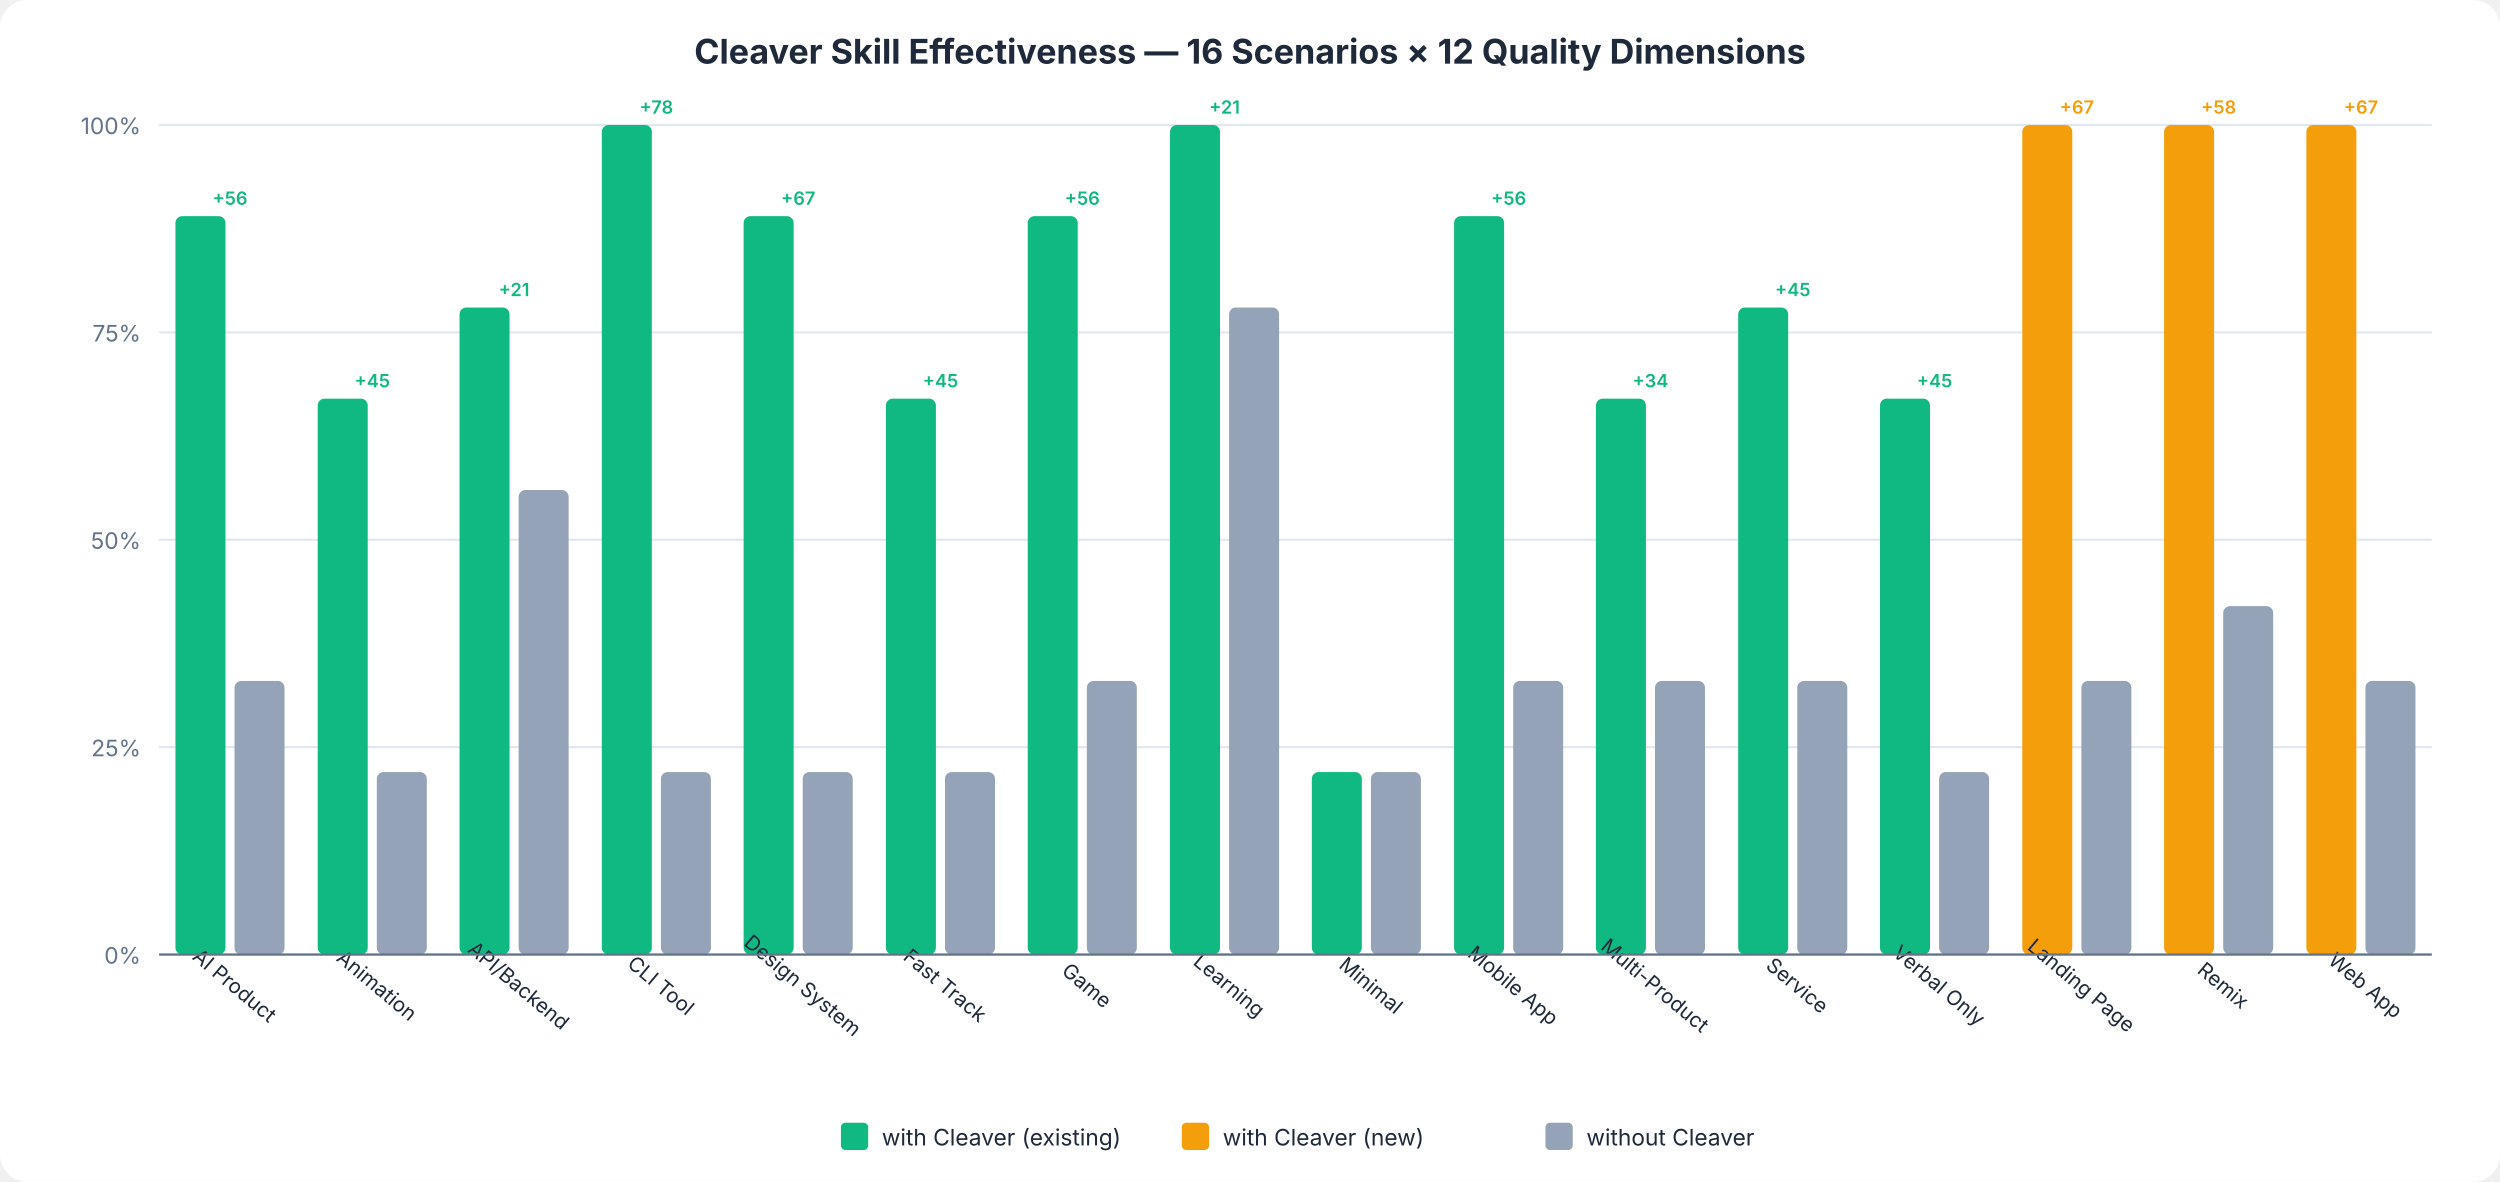
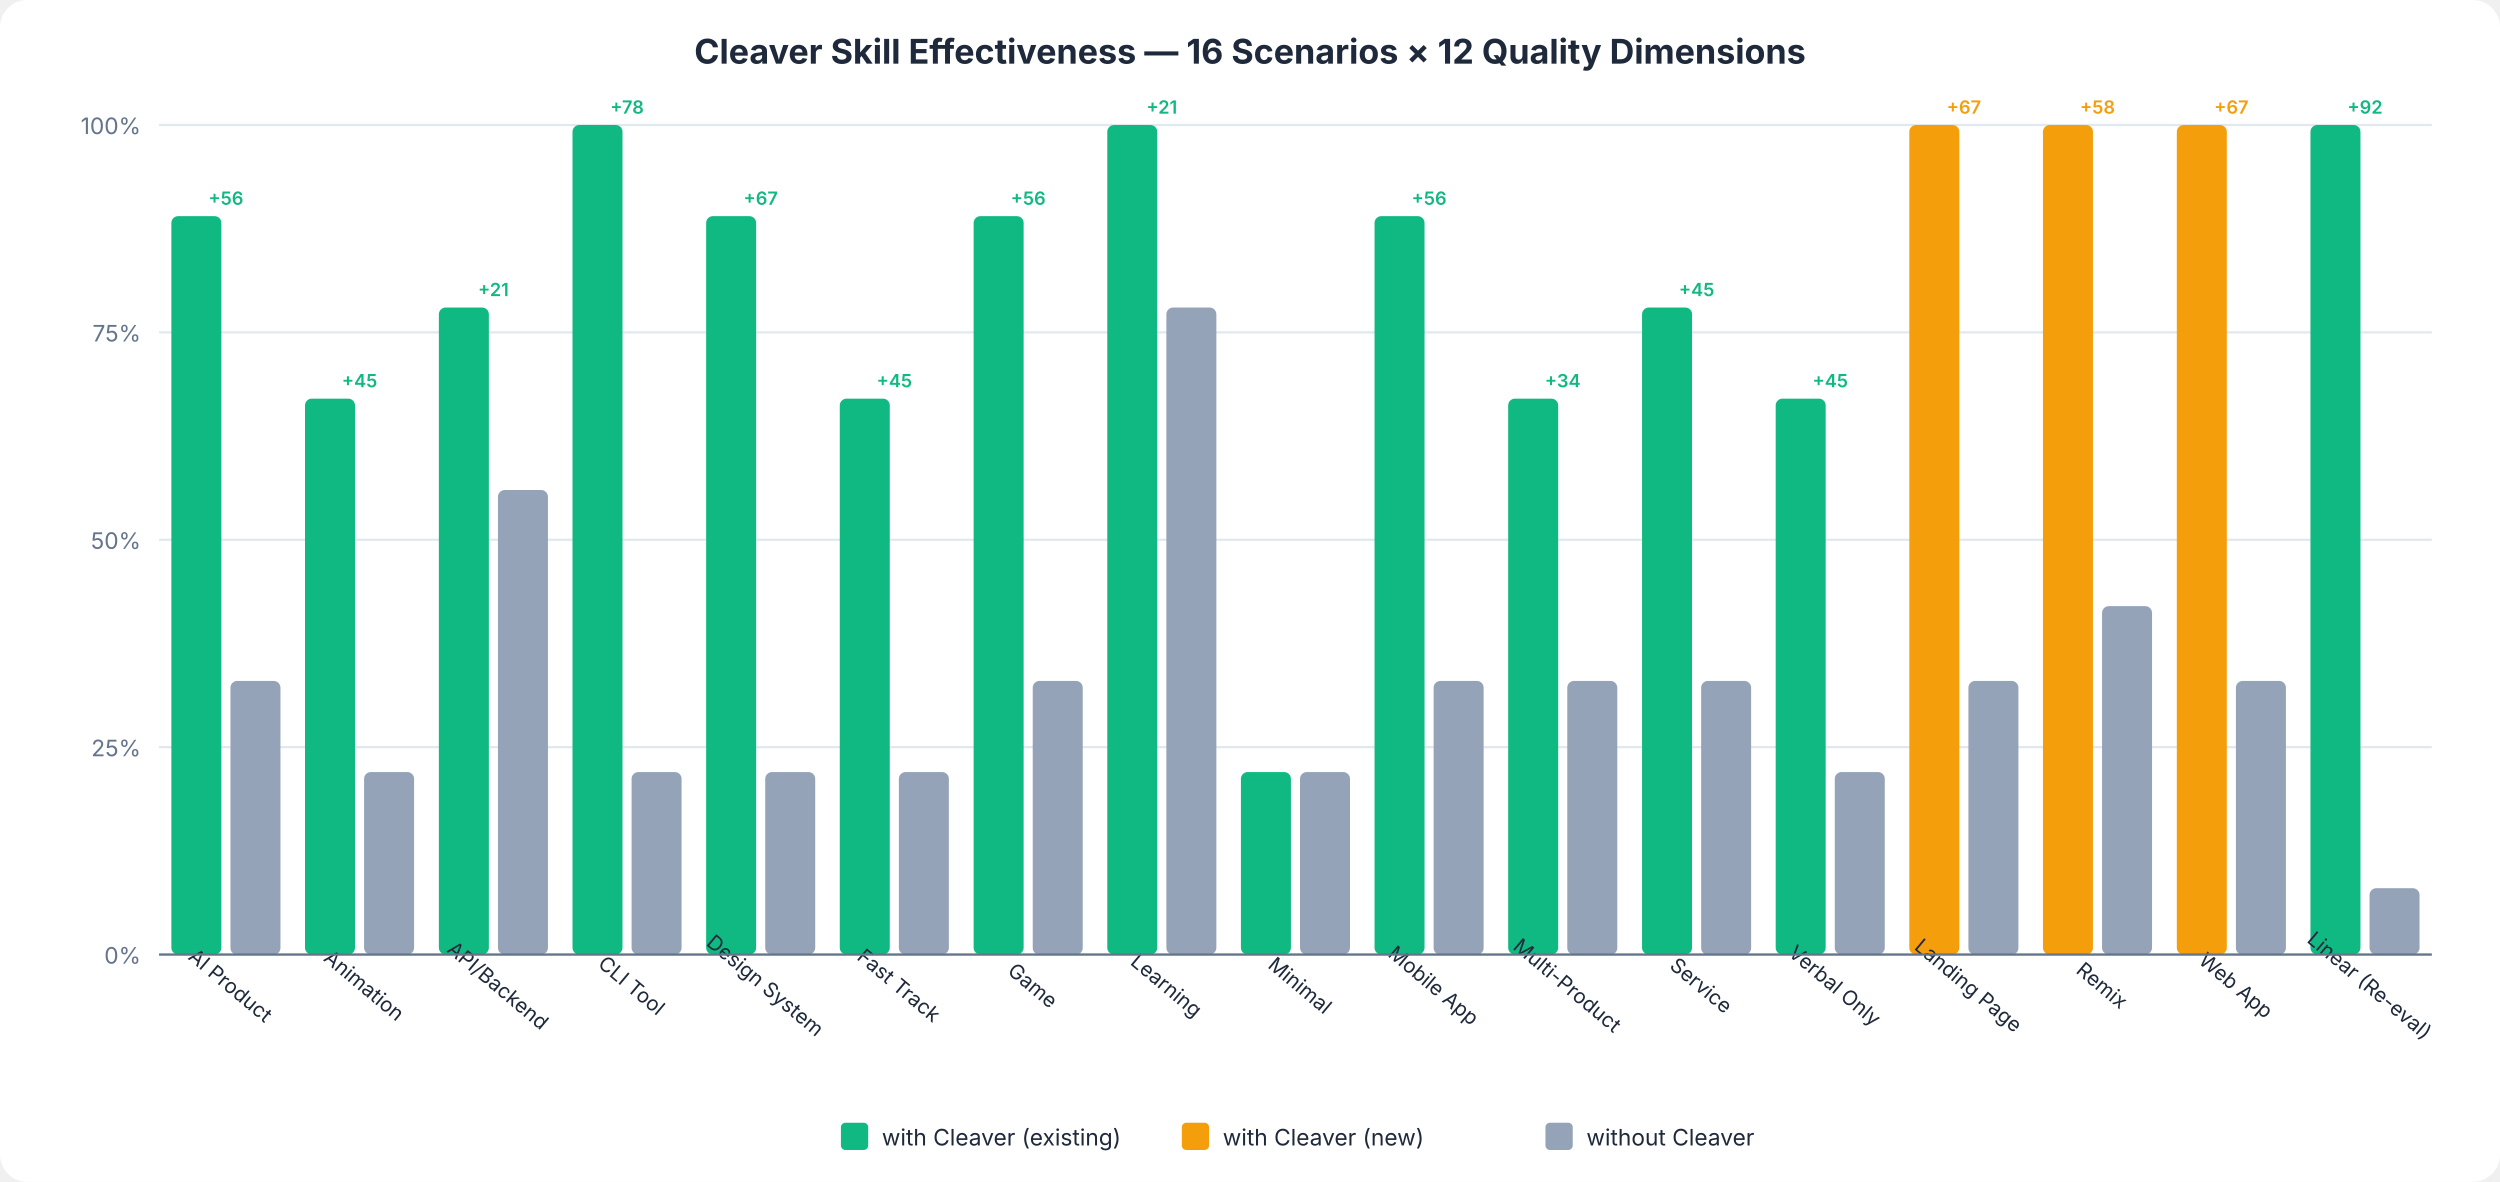
<svg xmlns="http://www.w3.org/2000/svg" viewBox="0 0 1100 520" font-family="system-ui,-apple-system,sans-serif">
  <rect width="1100" height="520" fill="#ffffff" rx="12" />
  <text x="550.0" y="28" text-anchor="middle" font-size="15" font-weight="700" fill="#1e293b">Cleaver Skill Effectiveness — 16 Scenarios × 12 Quality Dimensions</text>
  <line x1="70" y1="420.0" x2="1070" y2="420.0" stroke="#e2e8f0" stroke-width="1" />
  <text x="62" y="424.0" text-anchor="end" font-size="10" fill="#64748b">0%</text>
  <line x1="70" y1="328.75" x2="1070" y2="328.75" stroke="#e2e8f0" stroke-width="1" />
  <text x="62" y="332.75" text-anchor="end" font-size="10" fill="#64748b">25%</text>
  <line x1="70" y1="237.5" x2="1070" y2="237.5" stroke="#e2e8f0" stroke-width="1" />
  <text x="62" y="241.5" text-anchor="end" font-size="10" fill="#64748b">50%</text>
  <line x1="70" y1="146.25" x2="1070" y2="146.25" stroke="#e2e8f0" stroke-width="1" />
  <text x="62" y="150.25" text-anchor="end" font-size="10" fill="#64748b">75%</text>
  <line x1="70" y1="55.0" x2="1070" y2="55.0" stroke="#e2e8f0" stroke-width="1" />
  <text x="62" y="59.0" text-anchor="end" font-size="10" fill="#64748b">100%</text>
-   <rect x="77.2" y="95.1" width="22" height="324.9" fill="#10b981" rx="3" />
-   <rect x="103.2" y="299.6" width="22" height="120.5" fill="#94a3b8" rx="3" />
-   <text x="101.2" y="90.1" text-anchor="middle" font-size="8" font-weight="600" fill="#10b981">+56</text>
-   <text x="101.2" y="436.0" text-anchor="middle" font-size="9" fill="#1e293b" transform="rotate(40 101.2 436.0)">AI Product</text>
-   <rect x="139.8" y="175.4" width="22" height="244.6" fill="#10b981" rx="3" />
-   <rect x="165.8" y="339.7" width="22" height="80.3" fill="#94a3b8" rx="3" />
-   <text x="163.8" y="170.4" text-anchor="middle" font-size="8" font-weight="600" fill="#10b981">+45</text>
-   <text x="163.8" y="436.0" text-anchor="middle" font-size="9" fill="#1e293b" transform="rotate(40 163.8 436.0)">Animation</text>
-   <rect x="202.2" y="135.3" width="22" height="284.7" fill="#10b981" rx="3" />
-   <rect x="228.2" y="215.6" width="22" height="204.4" fill="#94a3b8" rx="3" />
-   <text x="226.2" y="130.3" text-anchor="middle" font-size="8" font-weight="600" fill="#10b981">+21</text>
-   <text x="226.2" y="436.0" text-anchor="middle" font-size="9" fill="#1e293b" transform="rotate(40 226.2 436.0)">API/Backend</text>
-   <rect x="264.8" y="55.0" width="22" height="365.0" fill="#10b981" rx="3" />
-   <rect x="290.8" y="339.7" width="22" height="80.3" fill="#94a3b8" rx="3" />
-   <text x="288.8" y="50.0" text-anchor="middle" font-size="8" font-weight="600" fill="#10b981">+78</text>
-   <text x="288.8" y="436.0" text-anchor="middle" font-size="9" fill="#1e293b" transform="rotate(40 288.8 436.0)">CLI Tool</text>
-   <rect x="327.2" y="95.1" width="22" height="324.9" fill="#10b981" rx="3" />
-   <rect x="353.2" y="339.7" width="22" height="80.3" fill="#94a3b8" rx="3" />
-   <text x="351.2" y="90.1" text-anchor="middle" font-size="8" font-weight="600" fill="#10b981">+67</text>
-   <text x="351.2" y="436.0" text-anchor="middle" font-size="9" fill="#1e293b" transform="rotate(40 351.2 436.0)">Design System</text>
-   <rect x="389.8" y="175.4" width="22" height="244.6" fill="#10b981" rx="3" />
-   <rect x="415.8" y="339.7" width="22" height="80.3" fill="#94a3b8" rx="3" />
-   <text x="413.8" y="170.4" text-anchor="middle" font-size="8" font-weight="600" fill="#10b981">+45</text>
-   <text x="413.8" y="436.0" text-anchor="middle" font-size="9" fill="#1e293b" transform="rotate(40 413.8 436.0)">Fast Track</text>
-   <rect x="452.2" y="95.1" width="22" height="324.9" fill="#10b981" rx="3" />
-   <rect x="478.2" y="299.6" width="22" height="120.5" fill="#94a3b8" rx="3" />
-   <text x="476.2" y="90.1" text-anchor="middle" font-size="8" font-weight="600" fill="#10b981">+56</text>
-   <text x="476.2" y="436.0" text-anchor="middle" font-size="9" fill="#1e293b" transform="rotate(40 476.2 436.0)">Game</text>
-   <rect x="514.8" y="55.0" width="22" height="365.0" fill="#10b981" rx="3" />
-   <rect x="540.8" y="135.3" width="22" height="284.7" fill="#94a3b8" rx="3" />
-   <text x="538.8" y="50.0" text-anchor="middle" font-size="8" font-weight="600" fill="#10b981">+21</text>
-   <text x="538.8" y="436.0" text-anchor="middle" font-size="9" fill="#1e293b" transform="rotate(40 538.8 436.0)">Learning</text>
-   <rect x="577.2" y="339.7" width="22" height="80.3" fill="#10b981" rx="3" />
-   <rect x="603.2" y="339.7" width="22" height="80.3" fill="#94a3b8" rx="3" />
-   <text x="601.2" y="436.0" text-anchor="middle" font-size="9" fill="#1e293b" transform="rotate(40 601.2 436.0)">Minimal</text>
-   <rect x="639.8" y="95.1" width="22" height="324.9" fill="#10b981" rx="3" />
-   <rect x="665.8" y="299.6" width="22" height="120.5" fill="#94a3b8" rx="3" />
-   <text x="663.8" y="90.1" text-anchor="middle" font-size="8" font-weight="600" fill="#10b981">+56</text>
-   <text x="663.8" y="436.0" text-anchor="middle" font-size="9" fill="#1e293b" transform="rotate(40 663.8 436.0)">Mobile App</text>
-   <rect x="702.2" y="175.4" width="22" height="244.6" fill="#10b981" rx="3" />
-   <rect x="728.2" y="299.6" width="22" height="120.5" fill="#94a3b8" rx="3" />
-   <text x="726.2" y="170.4" text-anchor="middle" font-size="8" font-weight="600" fill="#10b981">+34</text>
-   <text x="726.2" y="436.0" text-anchor="middle" font-size="9" fill="#1e293b" transform="rotate(40 726.2 436.0)">Multi-Product</text>
-   <rect x="764.8" y="135.3" width="22" height="284.7" fill="#10b981" rx="3" />
-   <rect x="790.8" y="299.6" width="22" height="120.5" fill="#94a3b8" rx="3" />
-   <text x="788.8" y="130.3" text-anchor="middle" font-size="8" font-weight="600" fill="#10b981">+45</text>
-   <text x="788.8" y="436.0" text-anchor="middle" font-size="9" fill="#1e293b" transform="rotate(40 788.8 436.0)">Service</text>
-   <rect x="827.2" y="175.4" width="22" height="244.6" fill="#10b981" rx="3" />
-   <rect x="853.2" y="339.7" width="22" height="80.3" fill="#94a3b8" rx="3" />
-   <text x="851.2" y="170.4" text-anchor="middle" font-size="8" font-weight="600" fill="#10b981">+45</text>
-   <text x="851.2" y="436.0" text-anchor="middle" font-size="9" fill="#1e293b" transform="rotate(40 851.2 436.0)">Verbal Only</text>
-   <rect x="889.8" y="55.0" width="22" height="365.0" fill="#f59e0b" rx="3" />
-   <rect x="915.8" y="299.6" width="22" height="120.5" fill="#94a3b8" rx="3" />
-   <text x="913.8" y="50.0" text-anchor="middle" font-size="8" font-weight="600" fill="#f59e0b">+67</text>
-   <text x="913.8" y="436.0" text-anchor="middle" font-size="9" fill="#1e293b" transform="rotate(40 913.8 436.0)">Landing Page</text>
-   <rect x="952.2" y="55.0" width="22" height="365.0" fill="#f59e0b" rx="3" />
-   <rect x="978.2" y="266.7" width="22" height="153.3" fill="#94a3b8" rx="3" />
-   <text x="976.2" y="50.0" text-anchor="middle" font-size="8" font-weight="600" fill="#f59e0b">+58</text>
-   <text x="976.2" y="436.0" text-anchor="middle" font-size="9" fill="#1e293b" transform="rotate(40 976.2 436.0)">Remix</text>
-   <rect x="1014.8" y="55.0" width="22" height="365.0" fill="#f59e0b" rx="3" />
-   <rect x="1040.8" y="299.6" width="22" height="120.5" fill="#94a3b8" rx="3" />
-   <text x="1038.8" y="50.0" text-anchor="middle" font-size="8" font-weight="600" fill="#f59e0b">+67</text>
-   <text x="1038.8" y="436.0" text-anchor="middle" font-size="9" fill="#1e293b" transform="rotate(40 1038.8 436.0)">Web App</text>
+   <rect x="75.4" y="95.1" width="22" height="324.9" fill="#10b981" rx="3" />
+   <rect x="101.4" y="299.6" width="22" height="120.5" fill="#94a3b8" rx="3" />
+   <text x="99.4" y="90.1" text-anchor="middle" font-size="8" font-weight="600" fill="#10b981">+56</text>
+   <text x="99.4" y="436.0" text-anchor="middle" font-size="9" fill="#1e293b" transform="rotate(40 99.4 436.0)">AI Product</text>
+   <rect x="134.2" y="175.4" width="22" height="244.6" fill="#10b981" rx="3" />
+   <rect x="160.2" y="339.7" width="22" height="80.3" fill="#94a3b8" rx="3" />
+   <text x="158.2" y="170.4" text-anchor="middle" font-size="8" font-weight="600" fill="#10b981">+45</text>
+   <text x="158.2" y="436.0" text-anchor="middle" font-size="9" fill="#1e293b" transform="rotate(40 158.2 436.0)">Animation</text>
+   <rect x="193.1" y="135.3" width="22" height="284.7" fill="#10b981" rx="3" />
+   <rect x="219.1" y="215.6" width="22" height="204.4" fill="#94a3b8" rx="3" />
+   <text x="217.1" y="130.3" text-anchor="middle" font-size="8" font-weight="600" fill="#10b981">+21</text>
+   <text x="217.1" y="436.0" text-anchor="middle" font-size="9" fill="#1e293b" transform="rotate(40 217.1 436.0)">API/Backend</text>
+   <rect x="251.9" y="55.0" width="22" height="365.0" fill="#10b981" rx="3" />
+   <rect x="277.9" y="339.7" width="22" height="80.3" fill="#94a3b8" rx="3" />
+   <text x="275.9" y="50.0" text-anchor="middle" font-size="8" font-weight="600" fill="#10b981">+78</text>
+   <text x="275.9" y="436.0" text-anchor="middle" font-size="9" fill="#1e293b" transform="rotate(40 275.9 436.0)">CLI Tool</text>
+   <rect x="310.7" y="95.1" width="22" height="324.9" fill="#10b981" rx="3" />
+   <rect x="336.7" y="339.7" width="22" height="80.3" fill="#94a3b8" rx="3" />
+   <text x="334.7" y="90.1" text-anchor="middle" font-size="8" font-weight="600" fill="#10b981">+67</text>
+   <text x="334.7" y="436.0" text-anchor="middle" font-size="9" fill="#1e293b" transform="rotate(40 334.7 436.0)">Design System</text>
+   <rect x="369.5" y="175.4" width="22" height="244.6" fill="#10b981" rx="3" />
+   <rect x="395.5" y="339.7" width="22" height="80.3" fill="#94a3b8" rx="3" />
+   <text x="393.5" y="170.4" text-anchor="middle" font-size="8" font-weight="600" fill="#10b981">+45</text>
+   <text x="393.5" y="436.0" text-anchor="middle" font-size="9" fill="#1e293b" transform="rotate(40 393.5 436.0)">Fast Track</text>
+   <rect x="428.4" y="95.1" width="22" height="324.9" fill="#10b981" rx="3" />
+   <rect x="454.4" y="299.6" width="22" height="120.5" fill="#94a3b8" rx="3" />
+   <text x="452.4" y="90.1" text-anchor="middle" font-size="8" font-weight="600" fill="#10b981">+56</text>
+   <text x="452.4" y="436.0" text-anchor="middle" font-size="9" fill="#1e293b" transform="rotate(40 452.4 436.0)">Game</text>
+   <rect x="487.2" y="55.0" width="22" height="365.0" fill="#10b981" rx="3" />
+   <rect x="513.2" y="135.3" width="22" height="284.7" fill="#94a3b8" rx="3" />
+   <text x="511.2" y="50.0" text-anchor="middle" font-size="8" font-weight="600" fill="#10b981">+21</text>
+   <text x="511.2" y="436.0" text-anchor="middle" font-size="9" fill="#1e293b" transform="rotate(40 511.2 436.0)">Learning</text>
+   <rect x="546.0" y="339.7" width="22" height="80.3" fill="#10b981" rx="3" />
+   <rect x="572.0" y="339.7" width="22" height="80.3" fill="#94a3b8" rx="3" />
+   <text x="570.0" y="436.0" text-anchor="middle" font-size="9" fill="#1e293b" transform="rotate(40 570.0 436.0)">Minimal</text>
+   <rect x="604.8" y="95.1" width="22" height="324.9" fill="#10b981" rx="3" />
+   <rect x="630.8" y="299.6" width="22" height="120.5" fill="#94a3b8" rx="3" />
+   <text x="628.8" y="90.1" text-anchor="middle" font-size="8" font-weight="600" fill="#10b981">+56</text>
+   <text x="628.8" y="436.0" text-anchor="middle" font-size="9" fill="#1e293b" transform="rotate(40 628.8 436.0)">Mobile App</text>
+   <rect x="663.6" y="175.4" width="22" height="244.6" fill="#10b981" rx="3" />
+   <rect x="689.6" y="299.6" width="22" height="120.5" fill="#94a3b8" rx="3" />
+   <text x="687.6" y="170.4" text-anchor="middle" font-size="8" font-weight="600" fill="#10b981">+34</text>
+   <text x="687.6" y="436.0" text-anchor="middle" font-size="9" fill="#1e293b" transform="rotate(40 687.6 436.0)">Multi-Product</text>
+   <rect x="722.5" y="135.3" width="22" height="284.7" fill="#10b981" rx="3" />
+   <rect x="748.5" y="299.6" width="22" height="120.5" fill="#94a3b8" rx="3" />
+   <text x="746.5" y="130.3" text-anchor="middle" font-size="8" font-weight="600" fill="#10b981">+45</text>
+   <text x="746.5" y="436.0" text-anchor="middle" font-size="9" fill="#1e293b" transform="rotate(40 746.5 436.0)">Service</text>
+   <rect x="781.3" y="175.4" width="22" height="244.6" fill="#10b981" rx="3" />
+   <rect x="807.3" y="339.7" width="22" height="80.3" fill="#94a3b8" rx="3" />
+   <text x="805.3" y="170.4" text-anchor="middle" font-size="8" font-weight="600" fill="#10b981">+45</text>
+   <text x="805.3" y="436.0" text-anchor="middle" font-size="9" fill="#1e293b" transform="rotate(40 805.3 436.0)">Verbal Only</text>
+   <rect x="840.1" y="55.0" width="22" height="365.0" fill="#f59e0b" rx="3" />
+   <rect x="866.1" y="299.6" width="22" height="120.5" fill="#94a3b8" rx="3" />
+   <text x="864.1" y="50.0" text-anchor="middle" font-size="8" font-weight="600" fill="#f59e0b">+67</text>
+   <text x="864.1" y="436.0" text-anchor="middle" font-size="9" fill="#1e293b" transform="rotate(40 864.1 436.0)">Landing Page</text>
+   <rect x="898.9" y="55.0" width="22" height="365.0" fill="#f59e0b" rx="3" />
+   <rect x="924.9" y="266.7" width="22" height="153.3" fill="#94a3b8" rx="3" />
+   <text x="922.9" y="50.0" text-anchor="middle" font-size="8" font-weight="600" fill="#f59e0b">+58</text>
+   <text x="922.9" y="436.0" text-anchor="middle" font-size="9" fill="#1e293b" transform="rotate(40 922.9 436.0)">Remix</text>
+   <rect x="957.8" y="55.0" width="22" height="365.0" fill="#f59e0b" rx="3" />
+   <rect x="983.8" y="299.6" width="22" height="120.5" fill="#94a3b8" rx="3" />
+   <text x="981.8" y="50.0" text-anchor="middle" font-size="8" font-weight="600" fill="#f59e0b">+67</text>
+   <text x="981.8" y="436.0" text-anchor="middle" font-size="9" fill="#1e293b" transform="rotate(40 981.8 436.0)">Web App</text>
+   <rect x="1016.6" y="55.0" width="22" height="365.0" fill="#10b981" rx="3" />
+   <rect x="1042.6" y="390.8" width="22" height="29.2" fill="#94a3b8" rx="3" />
+   <text x="1040.6" y="50.0" text-anchor="middle" font-size="8" font-weight="600" fill="#10b981">+92</text>
+   <text x="1040.6" y="436.0" text-anchor="middle" font-size="9" fill="#1e293b" transform="rotate(40 1040.6 436.0)">Linear (Re-eval)</text>
  <rect x="370.0" y="494" width="12" height="12" fill="#10b981" rx="2" />
  <text x="388.0" y="504" font-size="10" fill="#1e293b">with Cleaver (existing)</text>
  <rect x="520.0" y="494" width="12" height="12" fill="#f59e0b" rx="2" />
  <text x="538.0" y="504" font-size="10" fill="#1e293b">with Cleaver (new)</text>
  <rect x="680.0" y="494" width="12" height="12" fill="#94a3b8" rx="2" />
  <text x="698.0" y="504" font-size="10" fill="#1e293b">without Cleaver</text>
  <line x1="70" y1="420" x2="1070" y2="420" stroke="#64748b" stroke-width="1" />
</svg>
